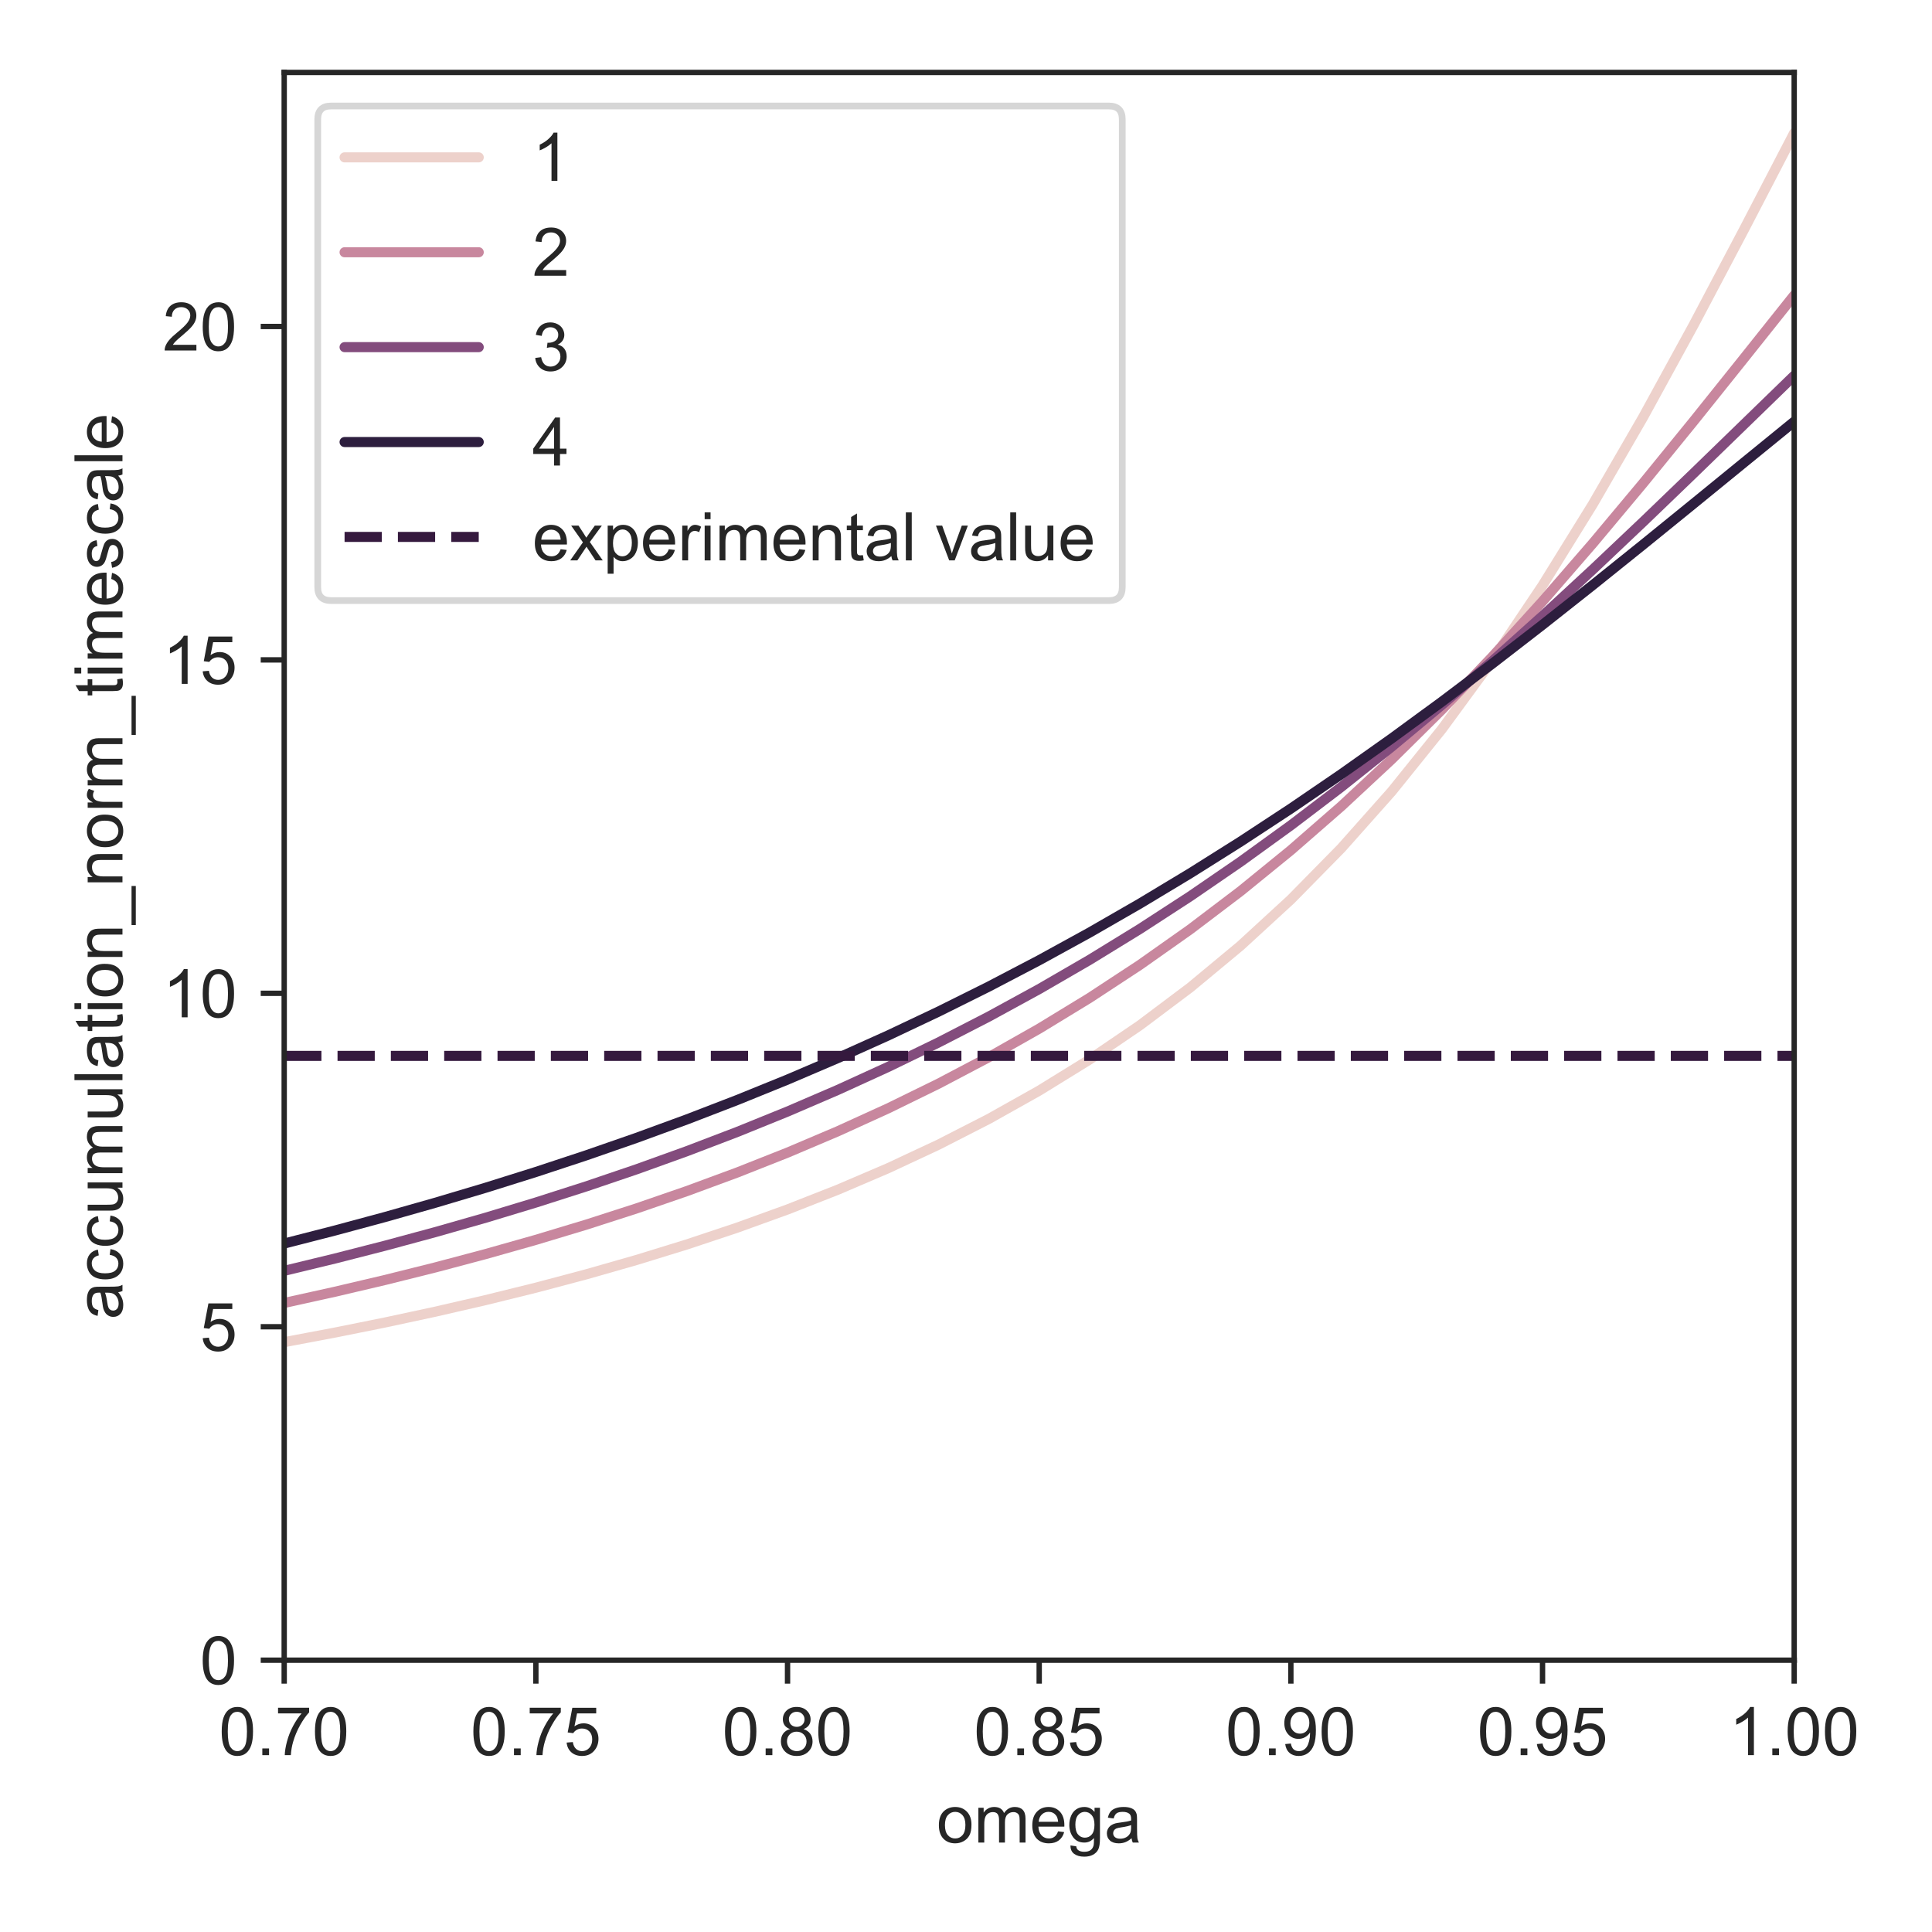
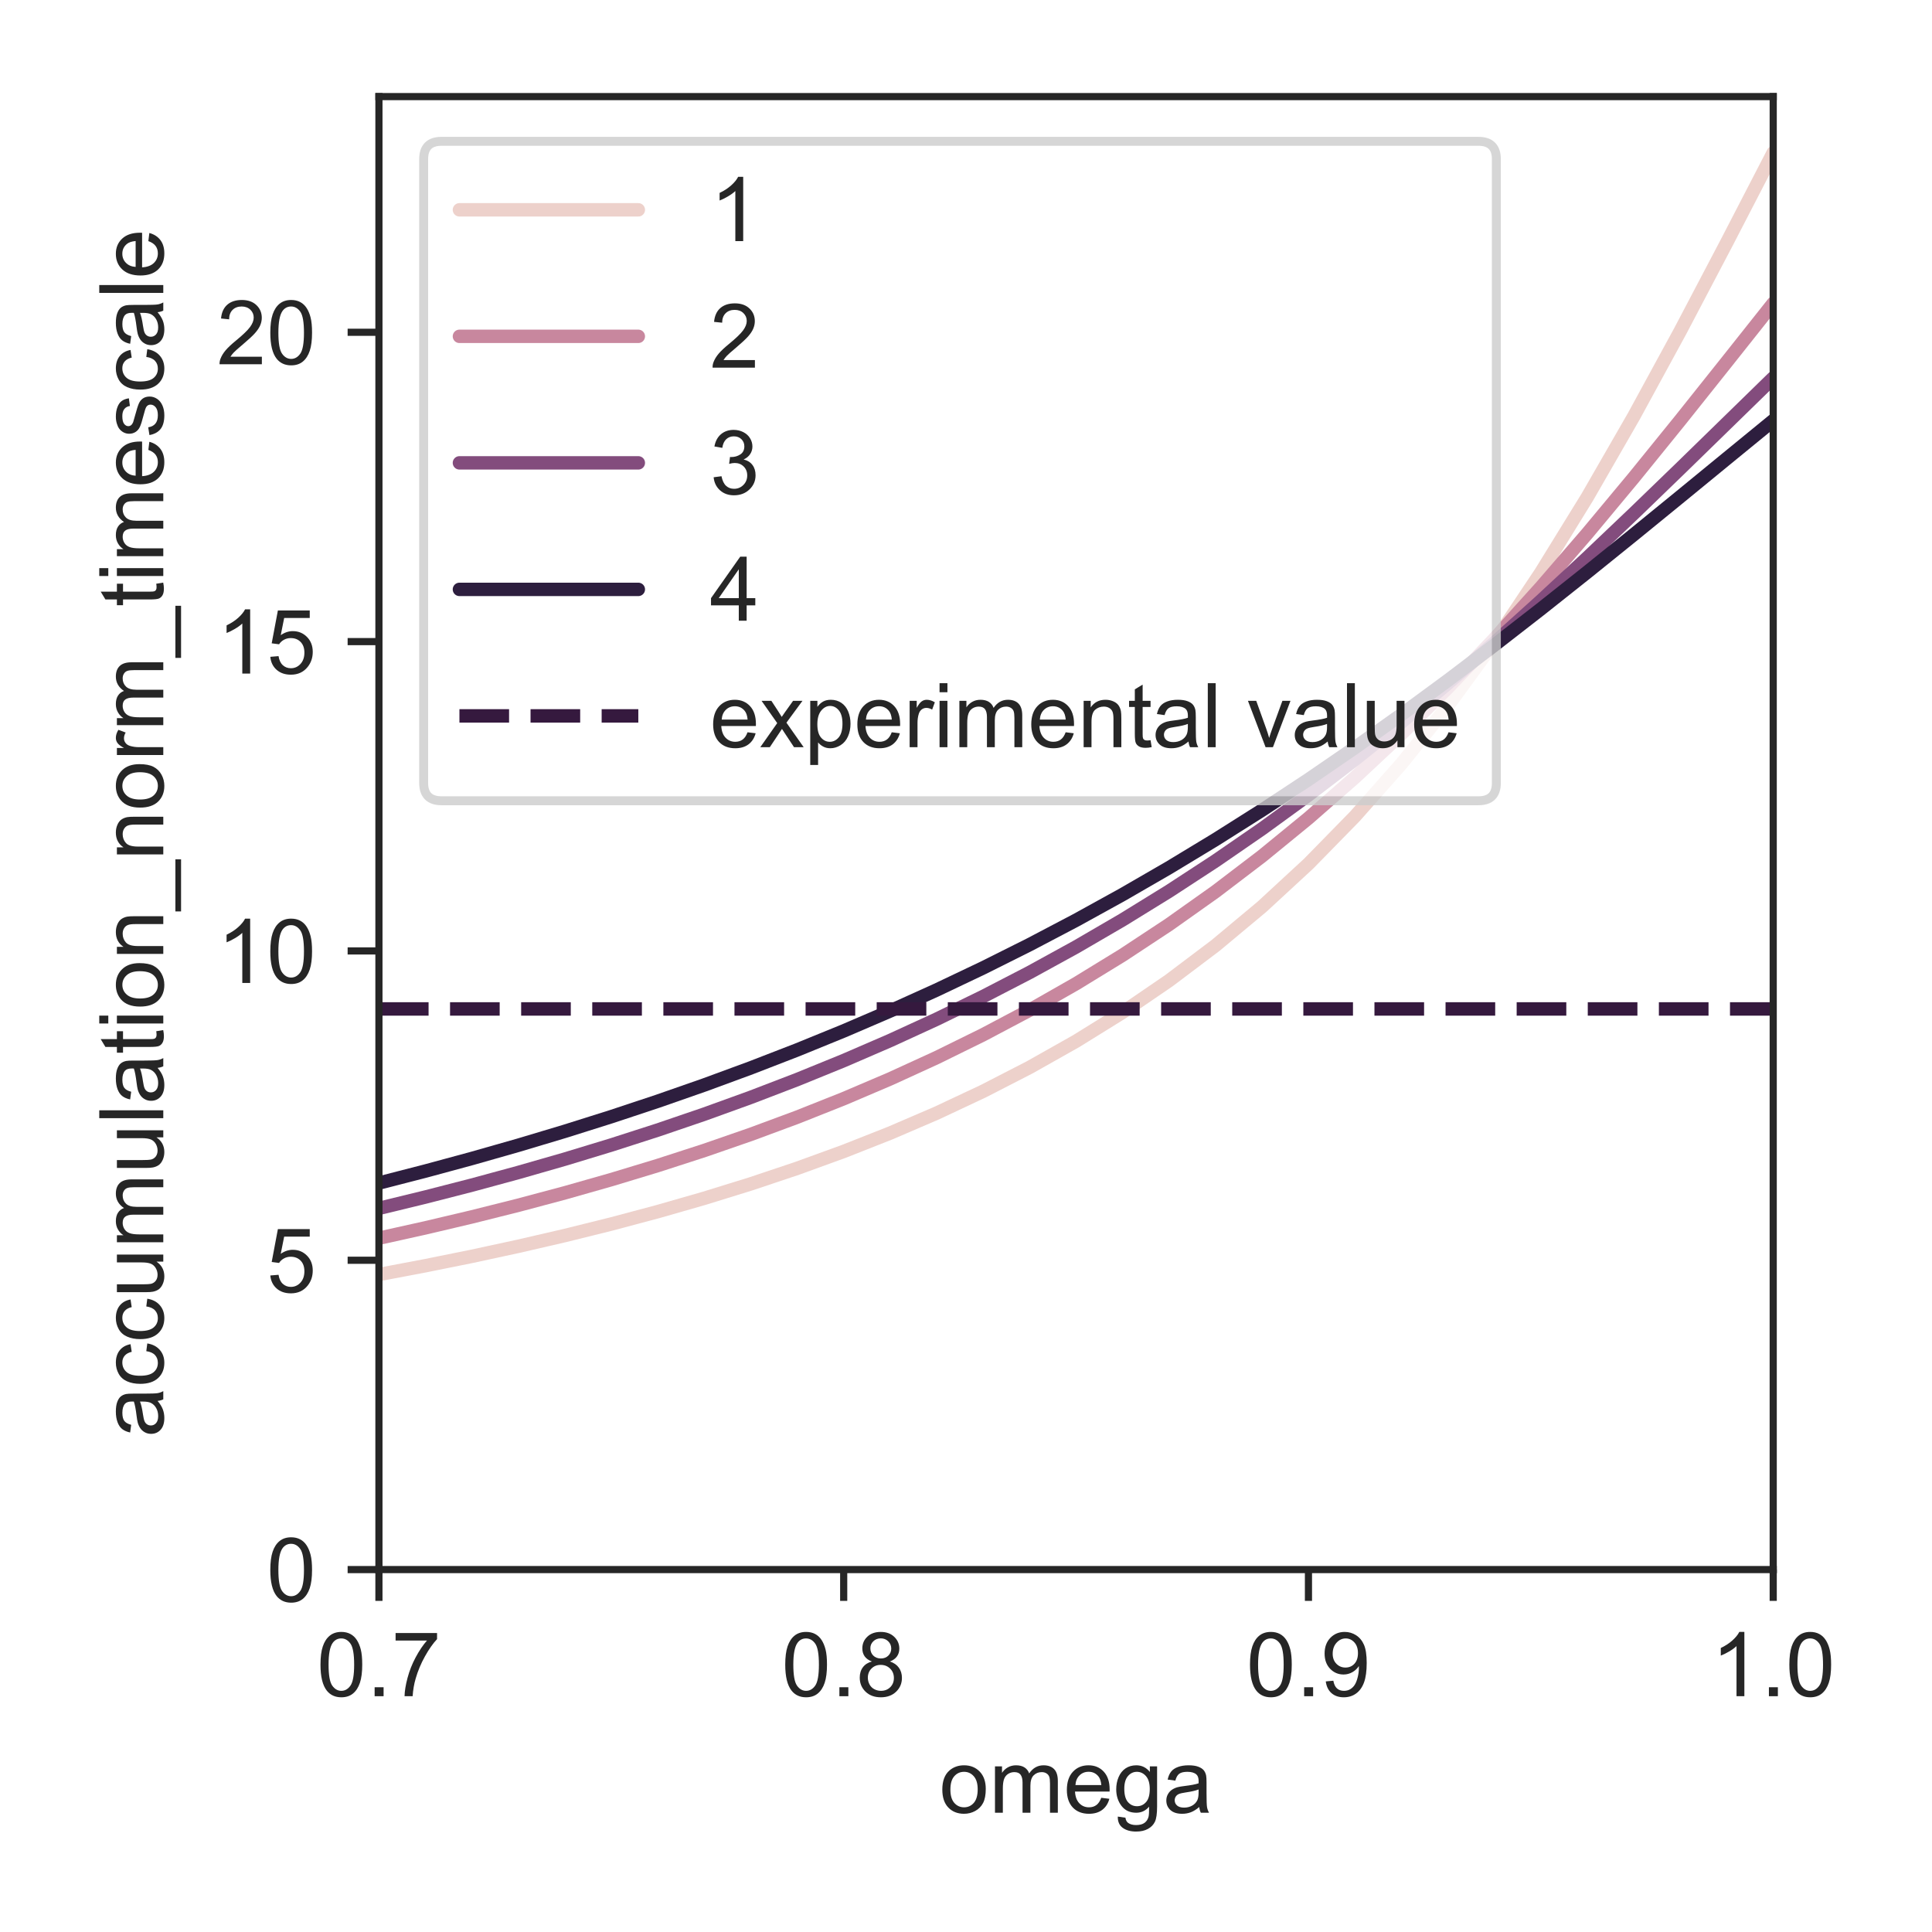
- <svg xmlns="http://www.w3.org/2000/svg" xmlns:xlink="http://www.w3.org/1999/xlink" width="288pt" height="288pt" viewBox="0 0 288 288" version="1.1">
+ <svg xmlns="http://www.w3.org/2000/svg" xmlns:xlink="http://www.w3.org/1999/xlink" width="216pt" height="216pt" viewBox="0 0 216 216" version="1.1">
  <defs>
    <style type="text/css">*{stroke-linejoin: round; stroke-linecap: butt}</style>
  </defs>
  <g id="figure_1">
    <g id="patch_1">
-       <path d="M 0 288  L 288 288  L 288 0  L 0 0  z " style="fill: #ffffff" />
+       <path d="M 0 216  L 216 216  L 216 0  L 0 0  z " style="fill: #ffffff" />
    </g>
    <g id="axes_1">
      <g id="patch_2">
-         <path d="M 42.365 247.48  L 267.457 247.48  L 267.457 10.8  L 42.365 10.8  z " style="fill: #ffffff" />
+         <path d="M 42.365 175.48  L 198.248 175.48  L 198.248 10.8  L 42.365 10.8  z " style="fill: #ffffff" />
      </g>
      <g id="matplotlib.axis_1">
        <g id="xtick_1">
          <g id="line2d_1">
            <defs>
-               <path id="m01896b20f1" d="M 0 0  L 0 3.5  " style="stroke: #262626; stroke-width: 0.8" />
-             </defs>
-             <g>
-               <use xlink:href="#m01896b20f1" x="42.365" y="247.48" style="fill: #262626; stroke: #262626; stroke-width: 0.8" />
+               <path id="m1786cc8d8f" d="M 0 0  L 0 3.5  " style="stroke: #262626; stroke-width: 0.8" />
+             </defs>
+             <g>
+               <use xlink:href="#m1786cc8d8f" x="42.365" y="175.48" style="fill: #262626; stroke: #262626; stroke-width: 0.8" />
            </g>
          </g>
          <g id="text_1">
-             <g style="fill: #262626" transform="translate(32.63453 261.6378)scale(0.1 -0.1)">
+             <g style="fill: #262626" transform="translate(35.415 189.6378)scale(0.1 -0.1)">
              <defs>
                <path id="ArialMT-30" d="M 266 2259  Q 266 3072 433 3567  Q 600 4063 929 4331  Q 1259 4600 1759 4600  Q 2128 4600 2406 4451  Q 2684 4303 2865 4023  Q 3047 3744 3150 3342  Q 3253 2941 3253 2259  Q 3253 1453 3087 958  Q 2922 463 2592 192  Q 2263 -78 1759 -78  Q 1097 -78 719 397  Q 266 969 266 2259  z M 844 2259  Q 844 1131 1108 757  Q 1372 384 1759 384  Q 2147 384 2411 759  Q 2675 1134 2675 2259  Q 2675 3391 2411 3762  Q 2147 4134 1753 4134  Q 1366 4134 1134 3806  Q 844 3388 844 2259  z " transform="scale(0.015625)" />
                <path id="ArialMT-2e" d="M 581 0  L 581 641  L 1222 641  L 1222 0  L 581 0  z " transform="scale(0.015625)" />
                <path id="ArialMT-37" d="M 303 3981  L 303 4522  L 3269 4522  L 3269 4084  Q 2831 3619 2401 2847  Q 1972 2075 1738 1259  Q 1569 684 1522 0  L 944 0  Q 953 541 1156 1306  Q 1359 2072 1739 2783  Q 2119 3494 2547 3981  L 303 3981  z " transform="scale(0.015625)" />
              </defs>
              <use xlink:href="#ArialMT-30" />
              <use xlink:href="#ArialMT-2e" x="55.615" />
              <use xlink:href="#ArialMT-37" x="83.398" />
-               <use xlink:href="#ArialMT-30" x="139.014" />
            </g>
          </g>
        </g>
        <g id="xtick_2">
          <g id="line2d_2">
            <g>
-               <use xlink:href="#m01896b20f1" x="79.88" y="247.48" style="fill: #262626; stroke: #262626; stroke-width: 0.8" />
+               <use xlink:href="#m1786cc8d8f" x="94.326" y="175.48" style="fill: #262626; stroke: #262626; stroke-width: 0.8" />
            </g>
          </g>
          <g id="text_2">
-             <g style="fill: #262626" transform="translate(70.14995 261.6378)scale(0.1 -0.1)">
-               <defs>
-                 <path id="ArialMT-35" d="M 266 1200  L 856 1250  Q 922 819 1161 601  Q 1400 384 1738 384  Q 2144 384 2425 690  Q 2706 997 2706 1503  Q 2706 1984 2436 2262  Q 2166 2541 1728 2541  Q 1456 2541 1237 2417  Q 1019 2294 894 2097  L 366 2166  L 809 4519  L 3088 4519  L 3088 3981  L 1259 3981  L 1013 2750  Q 1425 3038 1878 3038  Q 2478 3038 2890 2622  Q 3303 2206 3303 1553  Q 3303 931 2941 478  Q 2500 -78 1738 -78  Q 1113 -78 717 272  Q 322 622 266 1200  z " transform="scale(0.015625)" />
-               </defs>
-               <use xlink:href="#ArialMT-30" />
-               <use xlink:href="#ArialMT-2e" x="55.615" />
-               <use xlink:href="#ArialMT-37" x="83.398" />
-               <use xlink:href="#ArialMT-35" x="139.014" />
-             </g>
-           </g>
-         </g>
-         <g id="xtick_3">
-           <g id="line2d_3">
-             <g>
-               <use xlink:href="#m01896b20f1" x="117.396" y="247.48" style="fill: #262626; stroke: #262626; stroke-width: 0.8" />
-             </g>
-           </g>
-           <g id="text_3">
-             <g style="fill: #262626" transform="translate(107.6654 261.6378)scale(0.1 -0.1)">
+             <g style="fill: #262626" transform="translate(87.37583 189.6378)scale(0.1 -0.1)">
              <defs>
                <path id="ArialMT-38" d="M 1131 2484  Q 781 2613 612 2850  Q 444 3088 444 3419  Q 444 3919 803 4259  Q 1163 4600 1759 4600  Q 2359 4600 2725 4251  Q 3091 3903 3091 3403  Q 3091 3084 2923 2848  Q 2756 2613 2416 2484  Q 2838 2347 3058 2040  Q 3278 1734 3278 1309  Q 3278 722 2862 322  Q 2447 -78 1769 -78  Q 1091 -78 675 323  Q 259 725 259 1325  Q 259 1772 486 2073  Q 713 2375 1131 2484  z M 1019 3438  Q 1019 3113 1228 2906  Q 1438 2700 1772 2700  Q 2097 2700 2305 2904  Q 2513 3109 2513 3406  Q 2513 3716 2298 3927  Q 2084 4138 1766 4138  Q 1444 4138 1231 3931  Q 1019 3725 1019 3438  z M 838 1322  Q 838 1081 952 856  Q 1066 631 1291 507  Q 1516 384 1775 384  Q 2178 384 2440 643  Q 2703 903 2703 1303  Q 2703 1709 2433 1975  Q 2163 2241 1756 2241  Q 1359 2241 1098 1978  Q 838 1716 838 1322  z " transform="scale(0.015625)" />
              </defs>
              <use xlink:href="#ArialMT-30" />
              <use xlink:href="#ArialMT-2e" x="55.615" />
              <use xlink:href="#ArialMT-38" x="83.398" />
-               <use xlink:href="#ArialMT-30" x="139.014" />
-             </g>
-           </g>
-         </g>
-         <g id="xtick_4">
-           <g id="line2d_4">
-             <g>
-               <use xlink:href="#m01896b20f1" x="154.911" y="247.48" style="fill: #262626; stroke: #262626; stroke-width: 0.8" />
-             </g>
-           </g>
-           <g id="text_4">
-             <g style="fill: #262626" transform="translate(145.1808 261.6378)scale(0.1 -0.1)">
-               <use xlink:href="#ArialMT-30" />
-               <use xlink:href="#ArialMT-2e" x="55.615" />
-               <use xlink:href="#ArialMT-38" x="83.398" />
-               <use xlink:href="#ArialMT-35" x="139.014" />
-             </g>
-           </g>
-         </g>
-         <g id="xtick_5">
-           <g id="line2d_5">
-             <g>
-               <use xlink:href="#m01896b20f1" x="192.427" y="247.48" style="fill: #262626; stroke: #262626; stroke-width: 0.8" />
-             </g>
-           </g>
-           <g id="text_5">
-             <g style="fill: #262626" transform="translate(182.6962 261.6378)scale(0.1 -0.1)">
+             </g>
+           </g>
+         </g>
+         <g id="xtick_3">
+           <g id="line2d_3">
+             <g>
+               <use xlink:href="#m1786cc8d8f" x="146.287" y="175.48" style="fill: #262626; stroke: #262626; stroke-width: 0.8" />
+             </g>
+           </g>
+           <g id="text_3">
+             <g style="fill: #262626" transform="translate(139.3367 189.6378)scale(0.1 -0.1)">
              <defs>
                <path id="ArialMT-39" d="M 350 1059  L 891 1109  Q 959 728 1153 556  Q 1347 384 1650 384  Q 1909 384 2104 503  Q 2300 622 2425 820  Q 2550 1019 2634 1356  Q 2719 1694 2719 2044  Q 2719 2081 2716 2156  Q 2547 1888 2255 1720  Q 1963 1553 1622 1553  Q 1053 1553 659 1965  Q 266 2378 266 3053  Q 266 3750 677 4175  Q 1088 4600 1706 4600  Q 2153 4600 2523 4359  Q 2894 4119 3086 3673  Q 3278 3228 3278 2384  Q 3278 1506 3087 986  Q 2897 466 2520 194  Q 2144 -78 1638 -78  Q 1100 -78 759 220  Q 419 519 350 1059  z M 2653 3081  Q 2653 3566 2395 3850  Q 2138 4134 1775 4134  Q 1400 4134 1122 3828  Q 844 3522 844 3034  Q 844 2597 1108 2323  Q 1372 2050 1759 2050  Q 2150 2050 2401 2323  Q 2653 2597 2653 3081  z " transform="scale(0.015625)" />
              </defs>
              <use xlink:href="#ArialMT-30" />
              <use xlink:href="#ArialMT-2e" x="55.615" />
              <use xlink:href="#ArialMT-39" x="83.398" />
-               <use xlink:href="#ArialMT-30" x="139.014" />
-             </g>
-           </g>
-         </g>
-         <g id="xtick_6">
-           <g id="line2d_6">
-             <g>
-               <use xlink:href="#m01896b20f1" x="229.942" y="247.48" style="fill: #262626; stroke: #262626; stroke-width: 0.8" />
-             </g>
-           </g>
-           <g id="text_6">
-             <g style="fill: #262626" transform="translate(220.2116 261.6378)scale(0.1 -0.1)">
-               <use xlink:href="#ArialMT-30" />
-               <use xlink:href="#ArialMT-2e" x="55.615" />
-               <use xlink:href="#ArialMT-39" x="83.398" />
-               <use xlink:href="#ArialMT-35" x="139.014" />
-             </g>
-           </g>
-         </g>
-         <g id="xtick_7">
-           <g id="line2d_7">
-             <g>
-               <use xlink:href="#m01896b20f1" x="267.457" y="247.48" style="fill: #262626; stroke: #262626; stroke-width: 0.8" />
-             </g>
-           </g>
-           <g id="text_7">
-             <g style="fill: #262626" transform="translate(257.727 261.6378)scale(0.1 -0.1)">
+             </g>
+           </g>
+         </g>
+         <g id="xtick_4">
+           <g id="line2d_4">
+             <g>
+               <use xlink:href="#m1786cc8d8f" x="198.248" y="175.48" style="fill: #262626; stroke: #262626; stroke-width: 0.8" />
+             </g>
+           </g>
+           <g id="text_4">
+             <g style="fill: #262626" transform="translate(191.2975 189.6378)scale(0.1 -0.1)">
              <defs>
                <path id="ArialMT-31" d="M 2384 0  L 1822 0  L 1822 3584  Q 1619 3391 1289 3197  Q 959 3003 697 2906  L 697 3450  Q 1169 3672 1522 3987  Q 1875 4303 2022 4600  L 2384 4600  L 2384 0  z " transform="scale(0.015625)" />
              </defs>
              <use xlink:href="#ArialMT-31" />
              <use xlink:href="#ArialMT-2e" x="55.615" />
              <use xlink:href="#ArialMT-30" x="83.398" />
-               <use xlink:href="#ArialMT-30" x="139.014" />
-             </g>
-           </g>
-         </g>
-         <g id="text_8">
-           <g style="fill: #262626" transform="translate(139.6245 274.6659)scale(0.1 -0.1)">
+             </g>
+           </g>
+         </g>
+         <g id="text_5">
+           <g style="fill: #262626" transform="translate(105.0195 202.6659)scale(0.1 -0.1)">
            <defs>
              <path id="ArialMT-6f" d="M 213 1659  Q 213 2581 725 3025  Q 1153 3394 1769 3394  Q 2453 3394 2887 2945  Q 3322 2497 3322 1706  Q 3322 1066 3130 698  Q 2938 331 2570 128  Q 2203 -75 1769 -75  Q 1072 -75 642 372  Q 213 819 213 1659  z M 791 1659  Q 791 1022 1069 705  Q 1347 388 1769 388  Q 2188 388 2466 706  Q 2744 1025 2744 1678  Q 2744 2294 2464 2611  Q 2184 2928 1769 2928  Q 1347 2928 1069 2612  Q 791 2297 791 1659  z " transform="scale(0.015625)" />
              <path id="ArialMT-6d" d="M 422 0  L 422 3319  L 925 3319  L 925 2853  Q 1081 3097 1340 3245  Q 1600 3394 1931 3394  Q 2300 3394 2536 3241  Q 2772 3088 2869 2813  Q 3263 3394 3894 3394  Q 4388 3394 4653 3120  Q 4919 2847 4919 2278  L 4919 0  L 4359 0  L 4359 2091  Q 4359 2428 4304 2576  Q 4250 2725 4106 2815  Q 3963 2906 3769 2906  Q 3419 2906 3187 2673  Q 2956 2441 2956 1928  L 2956 0  L 2394 0  L 2394 2156  Q 2394 2531 2256 2718  Q 2119 2906 1806 2906  Q 1569 2906 1367 2781  Q 1166 2656 1075 2415  Q 984 2175 984 1722  L 984 0  L 422 0  z " transform="scale(0.015625)" />
              <path id="ArialMT-65" d="M 2694 1069  L 3275 997  Q 3138 488 2766 206  Q 2394 -75 1816 -75  Q 1088 -75 661 373  Q 234 822 234 1631  Q 234 2469 665 2931  Q 1097 3394 1784 3394  Q 2450 3394 2872 2941  Q 3294 2488 3294 1666  Q 3294 1616 3291 1516  L 816 1516  Q 847 969 1125 678  Q 1403 388 1819 388  Q 2128 388 2347 550  Q 2566 713 2694 1069  z M 847 1978  L 2700 1978  Q 2663 2397 2488 2606  Q 2219 2931 1791 2931  Q 1403 2931 1139 2672  Q 875 2413 847 1978  z " transform="scale(0.015625)" />
              <path id="ArialMT-67" d="M 319 -275  L 866 -356  Q 900 -609 1056 -725  Q 1266 -881 1628 -881  Q 2019 -881 2231 -725  Q 2444 -569 2519 -288  Q 2563 -116 2559 434  Q 2191 0 1641 0  Q 956 0 581 494  Q 206 988 206 1678  Q 206 2153 378 2554  Q 550 2956 876 3175  Q 1203 3394 1644 3394  Q 2231 3394 2613 2919  L 2613 3319  L 3131 3319  L 3131 450  Q 3131 -325 2973 -648  Q 2816 -972 2473 -1159  Q 2131 -1347 1631 -1347  Q 1038 -1347 672 -1080  Q 306 -813 319 -275  z M 784 1719  Q 784 1066 1043 766  Q 1303 466 1694 466  Q 2081 466 2343 764  Q 2606 1063 2606 1700  Q 2606 2309 2336 2618  Q 2066 2928 1684 2928  Q 1309 2928 1046 2623  Q 784 2319 784 1719  z " transform="scale(0.015625)" />
              <path id="ArialMT-61" d="M 2588 409  Q 2275 144 1986 34  Q 1697 -75 1366 -75  Q 819 -75 525 192  Q 231 459 231 875  Q 231 1119 342 1320  Q 453 1522 633 1644  Q 813 1766 1038 1828  Q 1203 1872 1538 1913  Q 2219 1994 2541 2106  Q 2544 2222 2544 2253  Q 2544 2597 2384 2738  Q 2169 2928 1744 2928  Q 1347 2928 1158 2789  Q 969 2650 878 2297  L 328 2372  Q 403 2725 575 2942  Q 747 3159 1072 3276  Q 1397 3394 1825 3394  Q 2250 3394 2515 3294  Q 2781 3194 2906 3042  Q 3031 2891 3081 2659  Q 3109 2516 3109 2141  L 3109 1391  Q 3109 606 3145 398  Q 3181 191 3288 0  L 2700 0  Q 2613 175 2588 409  z M 2541 1666  Q 2234 1541 1622 1453  Q 1275 1403 1131 1340  Q 988 1278 909 1158  Q 831 1038 831 891  Q 831 666 1001 516  Q 1172 366 1500 366  Q 1825 366 2078 508  Q 2331 650 2450 897  Q 2541 1088 2541 1459  L 2541 1666  z " transform="scale(0.015625)" />
            </defs>
            <use xlink:href="#ArialMT-6f" />
            <use xlink:href="#ArialMT-6d" x="55.615" />
            <use xlink:href="#ArialMT-65" x="138.916" />
            <use xlink:href="#ArialMT-67" x="194.531" />
            <use xlink:href="#ArialMT-61" x="250.146" />
          </g>
        </g>
      </g>
      <g id="matplotlib.axis_2">
        <g id="ytick_1">
-           <g id="line2d_8">
-             <defs>
-               <path id="m3e778866db" d="M 0 0  L -3.5 0  " style="stroke: #262626; stroke-width: 0.8" />
-             </defs>
-             <g>
-               <use xlink:href="#m3e778866db" x="42.365" y="247.48" style="fill: #262626; stroke: #262626; stroke-width: 0.8" />
-             </g>
-           </g>
-           <g id="text_9">
-             <g style="fill: #262626" transform="translate(29.80406 251.0589)scale(0.1 -0.1)">
+           <g id="line2d_5">
+             <defs>
+               <path id="m17287a52d9" d="M 0 0  L -3.5 0  " style="stroke: #262626; stroke-width: 0.8" />
+             </defs>
+             <g>
+               <use xlink:href="#m17287a52d9" x="42.365" y="175.48" style="fill: #262626; stroke: #262626; stroke-width: 0.8" />
+             </g>
+           </g>
+           <g id="text_6">
+             <g style="fill: #262626" transform="translate(29.80406 179.0589)scale(0.1 -0.1)">
              <use xlink:href="#ArialMT-30" />
            </g>
          </g>
        </g>
        <g id="ytick_2">
-           <g id="line2d_9">
-             <g>
-               <use xlink:href="#m3e778866db" x="42.365" y="197.776" style="fill: #262626; stroke: #262626; stroke-width: 0.8" />
-             </g>
-           </g>
-           <g id="text_10">
-             <g style="fill: #262626" transform="translate(29.80406 201.3553)scale(0.1 -0.1)">
+           <g id="line2d_6">
+             <g>
+               <use xlink:href="#m17287a52d9" x="42.365" y="140.897" style="fill: #262626; stroke: #262626; stroke-width: 0.8" />
+             </g>
+           </g>
+           <g id="text_7">
+             <g style="fill: #262626" transform="translate(29.80406 144.4755)scale(0.1 -0.1)">
+               <defs>
+                 <path id="ArialMT-35" d="M 266 1200  L 856 1250  Q 922 819 1161 601  Q 1400 384 1738 384  Q 2144 384 2425 690  Q 2706 997 2706 1503  Q 2706 1984 2436 2262  Q 2166 2541 1728 2541  Q 1456 2541 1237 2417  Q 1019 2294 894 2097  L 366 2166  L 809 4519  L 3088 4519  L 3088 3981  L 1259 3981  L 1013 2750  Q 1425 3038 1878 3038  Q 2478 3038 2890 2622  Q 3303 2206 3303 1553  Q 3303 931 2941 478  Q 2500 -78 1738 -78  Q 1113 -78 717 272  Q 322 622 266 1200  z " transform="scale(0.015625)" />
+               </defs>
              <use xlink:href="#ArialMT-35" />
            </g>
          </g>
        </g>
        <g id="ytick_3">
-           <g id="line2d_10">
-             <g>
-               <use xlink:href="#m3e778866db" x="42.365" y="148.073" style="fill: #262626; stroke: #262626; stroke-width: 0.8" />
-             </g>
-           </g>
-           <g id="text_11">
-             <g style="fill: #262626" transform="translate(24.24312 151.6517)scale(0.1 -0.1)">
+           <g id="line2d_7">
+             <g>
+               <use xlink:href="#m17287a52d9" x="42.365" y="106.313" style="fill: #262626; stroke: #262626; stroke-width: 0.8" />
+             </g>
+           </g>
+           <g id="text_8">
+             <g style="fill: #262626" transform="translate(24.24312 109.8922)scale(0.1 -0.1)">
              <use xlink:href="#ArialMT-31" />
              <use xlink:href="#ArialMT-30" x="55.615" />
            </g>
          </g>
        </g>
        <g id="ytick_4">
-           <g id="line2d_11">
-             <g>
-               <use xlink:href="#m3e778866db" x="42.365" y="98.369" style="fill: #262626; stroke: #262626; stroke-width: 0.8" />
-             </g>
-           </g>
-           <g id="text_12">
-             <g style="fill: #262626" transform="translate(24.24312 101.948)scale(0.1 -0.1)">
+           <g id="line2d_8">
+             <g>
+               <use xlink:href="#m17287a52d9" x="42.365" y="71.73" style="fill: #262626; stroke: #262626; stroke-width: 0.8" />
+             </g>
+           </g>
+           <g id="text_9">
+             <g style="fill: #262626" transform="translate(24.24312 75.30879)scale(0.1 -0.1)">
              <use xlink:href="#ArialMT-31" />
              <use xlink:href="#ArialMT-35" x="55.615" />
            </g>
          </g>
        </g>
        <g id="ytick_5">
-           <g id="line2d_12">
-             <g>
-               <use xlink:href="#m3e778866db" x="42.365" y="48.666" style="fill: #262626; stroke: #262626; stroke-width: 0.8" />
-             </g>
-           </g>
-           <g id="text_13">
-             <g style="fill: #262626" transform="translate(24.24312 52.24441)scale(0.1 -0.1)">
+           <g id="line2d_9">
+             <g>
+               <use xlink:href="#m17287a52d9" x="42.365" y="37.147" style="fill: #262626; stroke: #262626; stroke-width: 0.8" />
+             </g>
+           </g>
+           <g id="text_10">
+             <g style="fill: #262626" transform="translate(24.24312 40.72541)scale(0.1 -0.1)">
              <defs>
                <path id="ArialMT-32" d="M 3222 541  L 3222 0  L 194 0  Q 188 203 259 391  Q 375 700 629 1000  Q 884 1300 1366 1694  Q 2113 2306 2375 2664  Q 2638 3022 2638 3341  Q 2638 3675 2398 3904  Q 2159 4134 1775 4134  Q 1369 4134 1125 3890  Q 881 3647 878 3216  L 300 3275  Q 359 3922 746 4261  Q 1134 4600 1788 4600  Q 2447 4600 2831 4234  Q 3216 3869 3216 3328  Q 3216 3053 3103 2787  Q 2991 2522 2730 2228  Q 2469 1934 1863 1422  Q 1356 997 1212 845  Q 1069 694 975 541  L 3222 541  z " transform="scale(0.015625)" />
              </defs>
              <use xlink:href="#ArialMT-32" />
              <use xlink:href="#ArialMT-30" x="55.615" />
            </g>
          </g>
        </g>
-         <g id="text_14">
-           <g style="fill: #262626" transform="translate(18.25562 196.6673)rotate(-90)scale(0.1 -0.1)">
+         <g id="text_11">
+           <g style="fill: #262626" transform="translate(18.25562 160.6673)rotate(-90)scale(0.1 -0.1)">
            <defs>
              <path id="ArialMT-63" d="M 2588 1216  L 3141 1144  Q 3050 572 2676 248  Q 2303 -75 1759 -75  Q 1078 -75 664 370  Q 250 816 250 1647  Q 250 2184 428 2587  Q 606 2991 970 3192  Q 1334 3394 1763 3394  Q 2303 3394 2647 3120  Q 2991 2847 3088 2344  L 2541 2259  Q 2463 2594 2264 2762  Q 2066 2931 1784 2931  Q 1359 2931 1093 2626  Q 828 2322 828 1663  Q 828 994 1084 691  Q 1341 388 1753 388  Q 2084 388 2306 591  Q 2528 794 2588 1216  z " transform="scale(0.015625)" />
              <path id="ArialMT-75" d="M 2597 0  L 2597 488  Q 2209 -75 1544 -75  Q 1250 -75 995 37  Q 741 150 617 320  Q 494 491 444 738  Q 409 903 409 1263  L 409 3319  L 972 3319  L 972 1478  Q 972 1038 1006 884  Q 1059 663 1231 536  Q 1403 409 1656 409  Q 1909 409 2131 539  Q 2353 669 2445 892  Q 2538 1116 2538 1541  L 2538 3319  L 3100 3319  L 3100 0  L 2597 0  z " transform="scale(0.015625)" />
              <path id="ArialMT-6c" d="M 409 0  L 409 4581  L 972 4581  L 972 0  L 409 0  z " transform="scale(0.015625)" />
              <path id="ArialMT-74" d="M 1650 503  L 1731 6  Q 1494 -44 1306 -44  Q 1000 -44 831 53  Q 663 150 594 308  Q 525 466 525 972  L 525 2881  L 113 2881  L 113 3319  L 525 3319  L 525 4141  L 1084 4478  L 1084 3319  L 1650 3319  L 1650 2881  L 1084 2881  L 1084 941  Q 1084 700 1114 631  Q 1144 563 1211 522  Q 1278 481 1403 481  Q 1497 481 1650 503  z " transform="scale(0.015625)" />
              <path id="ArialMT-69" d="M 425 3934  L 425 4581  L 988 4581  L 988 3934  L 425 3934  z M 425 0  L 425 3319  L 988 3319  L 988 0  L 425 0  z " transform="scale(0.015625)" />
              <path id="ArialMT-6e" d="M 422 0  L 422 3319  L 928 3319  L 928 2847  Q 1294 3394 1984 3394  Q 2284 3394 2536 3286  Q 2788 3178 2913 3003  Q 3038 2828 3088 2588  Q 3119 2431 3119 2041  L 3119 0  L 2556 0  L 2556 2019  Q 2556 2363 2490 2533  Q 2425 2703 2258 2804  Q 2091 2906 1866 2906  Q 1506 2906 1245 2678  Q 984 2450 984 1813  L 984 0  L 422 0  z " transform="scale(0.015625)" />
              <path id="ArialMT-5f" d="M -97 -1272  L -97 -866  L 3631 -866  L 3631 -1272  L -97 -1272  z " transform="scale(0.015625)" />
              <path id="ArialMT-72" d="M 416 0  L 416 3319  L 922 3319  L 922 2816  Q 1116 3169 1280 3281  Q 1444 3394 1641 3394  Q 1925 3394 2219 3213  L 2025 2691  Q 1819 2813 1613 2813  Q 1428 2813 1281 2702  Q 1134 2591 1072 2394  Q 978 2094 978 1738  L 978 0  L 416 0  z " transform="scale(0.015625)" />
              <path id="ArialMT-73" d="M 197 991  L 753 1078  Q 800 744 1014 566  Q 1228 388 1613 388  Q 2000 388 2187 545  Q 2375 703 2375 916  Q 2375 1106 2209 1216  Q 2094 1291 1634 1406  Q 1016 1563 777 1677  Q 538 1791 414 1992  Q 291 2194 291 2438  Q 291 2659 392 2848  Q 494 3038 669 3163  Q 800 3259 1026 3326  Q 1253 3394 1513 3394  Q 1903 3394 2198 3281  Q 2494 3169 2634 2976  Q 2775 2784 2828 2463  L 2278 2388  Q 2241 2644 2061 2787  Q 1881 2931 1553 2931  Q 1166 2931 1000 2803  Q 834 2675 834 2503  Q 834 2394 903 2306  Q 972 2216 1119 2156  Q 1203 2125 1616 2013  Q 2213 1853 2448 1751  Q 2684 1650 2818 1456  Q 2953 1263 2953 975  Q 2953 694 2789 445  Q 2625 197 2315 61  Q 2006 -75 1616 -75  Q 969 -75 630 194  Q 291 463 197 991  z " transform="scale(0.015625)" />
            </defs>
            <use xlink:href="#ArialMT-61" />
            <use xlink:href="#ArialMT-63" x="55.615" />
            <use xlink:href="#ArialMT-63" x="105.615" />
            <use xlink:href="#ArialMT-75" x="155.615" />
            <use xlink:href="#ArialMT-6d" x="211.23" />
            <use xlink:href="#ArialMT-75" x="294.531" />
            <use xlink:href="#ArialMT-6c" x="350.146" />
            <use xlink:href="#ArialMT-61" x="372.363" />
            <use xlink:href="#ArialMT-74" x="427.979" />
            <use xlink:href="#ArialMT-69" x="455.762" />
            <use xlink:href="#ArialMT-6f" x="477.979" />
            <use xlink:href="#ArialMT-6e" x="533.594" />
            <use xlink:href="#ArialMT-5f" x="589.209" />
            <use xlink:href="#ArialMT-6e" x="644.824" />
            <use xlink:href="#ArialMT-6f" x="700.439" />
            <use xlink:href="#ArialMT-72" x="756.055" />
            <use xlink:href="#ArialMT-6d" x="789.355" />
            <use xlink:href="#ArialMT-5f" x="872.656" />
            <use xlink:href="#ArialMT-74" x="928.271" />
            <use xlink:href="#ArialMT-69" x="956.055" />
            <use xlink:href="#ArialMT-6d" x="978.271" />
            <use xlink:href="#ArialMT-65" x="1061.572" />
            <use xlink:href="#ArialMT-73" x="1117.188" />
            <use xlink:href="#ArialMT-63" x="1167.188" />
            <use xlink:href="#ArialMT-61" x="1217.188" />
            <use xlink:href="#ArialMT-6c" x="1272.803" />
            <use xlink:href="#ArialMT-65" x="1295.02" />
          </g>
        </g>
      </g>
+       <g id="line2d_10">
+         <path d="M 42.365 142.494  L 47.561 141.509  L 52.757 140.459  L 57.953 139.336  L 63.149 138.135  L 68.345 136.846  L 73.541 135.461  L 78.738 133.969  L 83.934 132.36  L 89.13 130.619  L 94.326 128.731  L 99.522 126.68  L 104.718 124.446  L 109.914 122.006  L 115.11 119.336  L 120.306 116.406  L 125.502 113.184  L 130.698 109.632  L 135.894 105.712  L 141.091 101.376  L 146.287 96.578  L 151.483 91.268  L 156.679 85.395  L 161.875 78.914  L 167.071 71.792  L 172.267 64.009  L 177.463 55.578  L 182.659 46.547  L 187.855 37.011  L 193.051 27.12  L 198.248 17.071  " clip-path="url(#pdb748d8c82)" style="fill: none; stroke: #edd1cb; stroke-width: 1.5; stroke-linecap: round" />
+       </g>
+       <g id="line2d_11">
+         <path d="M 42.365 138.431  L 47.561 137.276  L 52.757 136.05  L 57.953 134.747  L 63.149 133.36  L 68.345 131.883  L 73.541 130.308  L 78.738 128.625  L 83.934 126.825  L 89.13 124.899  L 94.326 122.834  L 99.522 120.619  L 104.718 118.24  L 109.914 115.684  L 115.11 112.934  L 120.306 109.975  L 125.502 106.791  L 130.698 103.364  L 135.894 99.679  L 141.091 95.718  L 146.287 91.468  L 151.483 86.917  L 156.679 82.058  L 161.875 76.89  L 167.071 71.418  L 172.267 65.659  L 177.463 59.638  L 182.659 53.395  L 187.855 46.981  L 193.051 40.461  L 198.248 33.911  " clip-path="url(#pdb748d8c82)" style="fill: none; stroke: #c8879e; stroke-width: 1.5; stroke-linecap: round" />
+       </g>
+       <g id="line2d_12">
+         <path d="M 42.365 135.096  L 47.561 133.831  L 52.757 132.496  L 57.953 131.084  L 63.149 129.592  L 68.345 128.012  L 73.541 126.339  L 78.738 124.566  L 83.934 122.686  L 89.13 120.692  L 94.326 118.576  L 99.522 116.329  L 104.718 113.944  L 109.914 111.411  L 115.11 108.723  L 120.306 105.87  L 125.502 102.845  L 130.698 99.64  L 135.894 96.248  L 141.091 92.665  L 146.287 88.887  L 151.483 84.913  L 156.679 80.747  L 161.875 76.395  L 167.071 71.866  L 172.267 67.177  L 177.463 62.348  L 182.659 57.406  L 187.855 52.383  L 193.051 47.316  L 198.248 42.246  " clip-path="url(#pdb748d8c82)" style="fill: none; stroke: #834c7d; stroke-width: 1.5; stroke-linecap: round" />
+       </g>
      <g id="line2d_13">
-         <path d="M 42.365 200.073  L 49.868 198.657  L 57.371 197.147  L 64.874 195.534  L 72.377 193.807  L 79.88 191.955  L 87.383 189.964  L 94.887 187.82  L 102.39 185.507  L 109.893 183.005  L 117.396 180.292  L 124.899 177.345  L 132.402 174.134  L 139.905 170.627  L 147.408 166.789  L 154.911 162.578  L 162.414 157.947  L 169.917 152.843  L 177.421 147.208  L 184.924 140.977  L 192.427 134.082  L 199.93 126.449  L 207.433 118.009  L 214.936 108.695  L 222.439 98.458  L 229.942 87.273  L 237.445 75.155  L 244.948 62.175  L 252.451 48.471  L 259.954 34.255  L 267.457 19.813  " clip-path="url(#pf4896ded87)" style="fill: none; stroke: #edd1cb; stroke-width: 1.5; stroke-linecap: round" />
-       </g>
-       <g id="line2d_14">
-         <path d="M 42.365 194.232  L 49.868 192.572  L 57.371 190.811  L 64.874 188.938  L 72.377 186.945  L 79.88 184.822  L 87.383 182.558  L 94.887 180.139  L 102.39 177.553  L 109.893 174.784  L 117.396 171.817  L 124.899 168.633  L 132.402 165.214  L 139.905 161.54  L 147.408 157.588  L 154.911 153.336  L 162.414 148.76  L 169.917 143.835  L 177.421 138.537  L 184.924 132.845  L 192.427 126.737  L 199.93 120.196  L 207.433 113.213  L 214.936 105.785  L 222.439 97.921  L 229.942 89.644  L 237.445 80.99  L 244.948 72.018  L 252.451 62.8  L 259.954 53.43  L 267.457 44.016  " clip-path="url(#pf4896ded87)" style="fill: none; stroke: #c8879e; stroke-width: 1.5; stroke-linecap: round" />
-       </g>
-       <g id="line2d_15">
-         <path d="M 42.365 189.439  L 49.868 187.622  L 57.371 185.702  L 64.874 183.674  L 72.377 181.529  L 79.88 179.258  L 87.383 176.854  L 94.887 174.306  L 102.39 171.604  L 109.893 168.738  L 117.396 165.696  L 124.899 162.467  L 132.402 159.039  L 139.905 155.399  L 147.408 151.536  L 154.911 147.436  L 162.414 143.088  L 169.917 138.481  L 177.421 133.607  L 184.924 128.457  L 192.427 123.027  L 199.93 117.317  L 207.433 111.329  L 214.936 105.073  L 222.439 98.565  L 229.942 91.825  L 237.445 84.885  L 244.948 77.783  L 252.451 70.563  L 259.954 63.281  L 267.457 55.994  " clip-path="url(#pf4896ded87)" style="fill: none; stroke: #834c7d; stroke-width: 1.5; stroke-linecap: round" />
-       </g>
-       <g id="line2d_16">
-         <path d="M 42.365 185.373  L 49.868 183.448  L 57.371 181.425  L 64.874 179.297  L 72.377 177.06  L 79.88 174.705  L 87.383 172.226  L 94.887 169.617  L 102.39 166.87  L 109.893 163.977  L 117.396 160.931  L 124.899 157.723  L 132.402 154.348  L 139.905 150.796  L 147.408 147.061  L 154.911 143.137  L 162.414 139.018  L 169.917 134.7  L 177.421 130.181  L 184.924 125.458  L 192.427 120.533  L 199.93 115.41  L 207.433 110.096  L 214.936 104.602  L 222.439 98.942  L 229.942 93.135  L 237.445 87.204  L 244.948 81.176  L 252.451 75.084  L 259.954 68.962  L 267.457 62.85  " clip-path="url(#pf4896ded87)" style="fill: none; stroke: #2d1e3e; stroke-width: 1.5; stroke-linecap: round" />
-       </g>
+         <path d="M 42.365 132.266  L 47.561 130.927  L 52.757 129.519  L 57.953 128.039  L 63.149 126.482  L 68.345 124.844  L 73.541 123.119  L 78.738 121.304  L 83.934 119.392  L 89.13 117.379  L 94.326 115.26  L 99.522 113.028  L 104.718 110.679  L 109.914 108.208  L 115.11 105.609  L 120.306 102.879  L 125.502 100.013  L 130.698 97.009  L 135.894 93.864  L 141.091 90.578  L 146.287 87.151  L 151.483 83.587  L 156.679 79.889  L 161.875 76.067  L 167.071 72.128  L 172.267 68.088  L 177.463 63.961  L 182.659 59.767  L 187.855 55.528  L 193.051 51.268  L 198.248 47.016  " clip-path="url(#pdb748d8c82)" style="fill: none; stroke: #2d1e3e; stroke-width: 1.5; stroke-linecap: round" />
+       </g>
+       <g id="line2d_14" />
+       <g id="line2d_15" />
+       <g id="line2d_16" />
      <g id="line2d_17" />
-       <g id="line2d_18" />
-       <g id="line2d_19" />
-       <g id="line2d_20" />
-       <g id="line2d_21">
-         <path d="M 42.365 157.397  L 267.457 157.397  " clip-path="url(#pf4896ded87)" style="fill: none; stroke-dasharray: 5.55,2.4; stroke-dashoffset: 0; stroke: #35193e; stroke-width: 1.5" />
+       <g id="line2d_18">
+         <path d="M 42.365 112.801  L 198.248 112.801  " clip-path="url(#pdb748d8c82)" style="fill: none; stroke-dasharray: 5.55,2.4; stroke-dashoffset: 0; stroke: #35193e; stroke-width: 1.5" />
      </g>
      <g id="patch_3">
-         <path d="M 42.365 247.48  L 42.365 10.8  " style="fill: none; stroke: #262626; stroke-width: 0.8; stroke-linejoin: miter; stroke-linecap: square" />
+         <path d="M 42.365 175.48  L 42.365 10.8  " style="fill: none; stroke: #262626; stroke-width: 0.8; stroke-linejoin: miter; stroke-linecap: square" />
      </g>
      <g id="patch_4">
-         <path d="M 267.457 247.48  L 267.457 10.8  " style="fill: none; stroke: #262626; stroke-width: 0.8; stroke-linejoin: miter; stroke-linecap: square" />
+         <path d="M 198.248 175.48  L 198.248 10.8  " style="fill: none; stroke: #262626; stroke-width: 0.8; stroke-linejoin: miter; stroke-linecap: square" />
      </g>
      <g id="patch_5">
-         <path d="M 42.365 247.48  L 267.457 247.48  " style="fill: none; stroke: #262626; stroke-width: 0.8; stroke-linejoin: miter; stroke-linecap: square" />
+         <path d="M 42.365 175.48  L 198.248 175.48  " style="fill: none; stroke: #262626; stroke-width: 0.8; stroke-linejoin: miter; stroke-linecap: square" />
      </g>
      <g id="patch_6">
-         <path d="M 42.365 10.8  L 267.457 10.8  " style="fill: none; stroke: #262626; stroke-width: 0.8; stroke-linejoin: miter; stroke-linecap: square" />
+         <path d="M 42.365 10.8  L 198.248 10.8  " style="fill: none; stroke: #262626; stroke-width: 0.8; stroke-linejoin: miter; stroke-linecap: square" />
      </g>
      <g id="legend_1">
        <g id="patch_7">
          <path d="M 49.365 89.527  L 165.295 89.527  Q 167.295 89.527 167.295 87.527  L 167.295 17.8  Q 167.295 15.8 165.295 15.8  L 49.365 15.8  Q 47.365 15.8 47.365 17.8  L 47.365 87.527  Q 47.365 89.527 49.365 89.527  z " style="fill: #ffffff; opacity: 0.8; stroke: #cccccc; stroke-linejoin: miter" />
        </g>
-         <g id="line2d_22">
+         <g id="line2d_19">
          <path d="M 51.365 23.458  L 61.365 23.458  L 71.365 23.458  " style="fill: none; stroke: #edd1cb; stroke-width: 1.5; stroke-linecap: round" />
        </g>
-         <g id="text_15">
+         <g id="text_12">
          <g style="fill: #262626" transform="translate(79.365 26.95781)scale(0.1 -0.1)">
            <use xlink:href="#ArialMT-31" />
          </g>
        </g>
-         <g id="line2d_23">
+         <g id="line2d_20">
          <path d="M 51.365 37.603  L 61.365 37.603  L 71.365 37.603  " style="fill: none; stroke: #c8879e; stroke-width: 1.5; stroke-linecap: round" />
        </g>
-         <g id="text_16">
+         <g id="text_13">
          <g style="fill: #262626" transform="translate(79.365 41.10312)scale(0.1 -0.1)">
            <use xlink:href="#ArialMT-32" />
          </g>
        </g>
-         <g id="line2d_24">
+         <g id="line2d_21">
          <path d="M 51.365 51.748  L 61.365 51.748  L 71.365 51.748  " style="fill: none; stroke: #834c7d; stroke-width: 1.5; stroke-linecap: round" />
        </g>
-         <g id="text_17">
+         <g id="text_14">
          <g style="fill: #262626" transform="translate(79.365 55.24844)scale(0.1 -0.1)">
            <defs>
              <path id="ArialMT-33" d="M 269 1209  L 831 1284  Q 928 806 1161 595  Q 1394 384 1728 384  Q 2125 384 2398 659  Q 2672 934 2672 1341  Q 2672 1728 2419 1979  Q 2166 2231 1775 2231  Q 1616 2231 1378 2169  L 1441 2663  Q 1497 2656 1531 2656  Q 1891 2656 2178 2843  Q 2466 3031 2466 3422  Q 2466 3731 2256 3934  Q 2047 4138 1716 4138  Q 1388 4138 1169 3931  Q 950 3725 888 3313  L 325 3413  Q 428 3978 793 4289  Q 1159 4600 1703 4600  Q 2078 4600 2393 4439  Q 2709 4278 2876 4000  Q 3044 3722 3044 3409  Q 3044 3113 2884 2869  Q 2725 2625 2413 2481  Q 2819 2388 3044 2092  Q 3269 1797 3269 1353  Q 3269 753 2831 336  Q 2394 -81 1725 -81  Q 1122 -81 723 278  Q 325 638 269 1209  z " transform="scale(0.015625)" />
            </defs>
            <use xlink:href="#ArialMT-33" />
          </g>
        </g>
-         <g id="line2d_25">
+         <g id="line2d_22">
          <path d="M 51.365 65.894  L 61.365 65.894  L 71.365 65.894  " style="fill: none; stroke: #2d1e3e; stroke-width: 1.5; stroke-linecap: round" />
        </g>
-         <g id="text_18">
+         <g id="text_15">
          <g style="fill: #262626" transform="translate(79.365 69.39375)scale(0.1 -0.1)">
            <defs>
              <path id="ArialMT-34" d="M 2069 0  L 2069 1097  L 81 1097  L 81 1613  L 2172 4581  L 2631 4581  L 2631 1613  L 3250 1613  L 3250 1097  L 2631 1097  L 2631 0  L 2069 0  z M 2069 1613  L 2069 3678  L 634 1613  L 2069 1613  z " transform="scale(0.015625)" />
            </defs>
            <use xlink:href="#ArialMT-34" />
          </g>
        </g>
-         <g id="line2d_26">
+         <g id="line2d_23">
          <path d="M 51.365 80.039  L 61.365 80.039  L 71.365 80.039  " style="fill: none; stroke-dasharray: 5.55,2.4; stroke-dashoffset: 0; stroke: #35193e; stroke-width: 1.5" />
        </g>
-         <g id="text_19">
+         <g id="text_16">
          <g style="fill: #262626" transform="translate(79.365 83.53906)scale(0.1 -0.1)">
            <defs>
              <path id="ArialMT-78" d="M 47 0  L 1259 1725  L 138 3319  L 841 3319  L 1350 2541  Q 1494 2319 1581 2169  Q 1719 2375 1834 2534  L 2394 3319  L 3066 3319  L 1919 1756  L 3153 0  L 2463 0  L 1781 1031  L 1600 1309  L 728 0  L 47 0  z " transform="scale(0.015625)" />
              <path id="ArialMT-70" d="M 422 -1272  L 422 3319  L 934 3319  L 934 2888  Q 1116 3141 1344 3267  Q 1572 3394 1897 3394  Q 2322 3394 2647 3175  Q 2972 2956 3137 2557  Q 3303 2159 3303 1684  Q 3303 1175 3120 767  Q 2938 359 2589 142  Q 2241 -75 1856 -75  Q 1575 -75 1351 44  Q 1128 163 984 344  L 984 -1272  L 422 -1272  z M 931 1641  Q 931 1000 1190 694  Q 1450 388 1819 388  Q 2194 388 2461 705  Q 2728 1022 2728 1688  Q 2728 2322 2467 2637  Q 2206 2953 1844 2953  Q 1484 2953 1207 2617  Q 931 2281 931 1641  z " transform="scale(0.015625)" />
              <path id="ArialMT-20" transform="scale(0.015625)" />
              <path id="ArialMT-76" d="M 1344 0  L 81 3319  L 675 3319  L 1388 1331  Q 1503 1009 1600 663  Q 1675 925 1809 1294  L 2547 3319  L 3125 3319  L 1869 0  L 1344 0  z " transform="scale(0.015625)" />
            </defs>
            <use xlink:href="#ArialMT-65" />
            <use xlink:href="#ArialMT-78" x="55.615" />
            <use xlink:href="#ArialMT-70" x="105.615" />
            <use xlink:href="#ArialMT-65" x="161.23" />
            <use xlink:href="#ArialMT-72" x="216.846" />
            <use xlink:href="#ArialMT-69" x="250.146" />
            <use xlink:href="#ArialMT-6d" x="272.363" />
            <use xlink:href="#ArialMT-65" x="355.664" />
            <use xlink:href="#ArialMT-6e" x="411.279" />
            <use xlink:href="#ArialMT-74" x="466.895" />
            <use xlink:href="#ArialMT-61" x="494.678" />
            <use xlink:href="#ArialMT-6c" x="550.293" />
            <use xlink:href="#ArialMT-20" x="572.51" />
            <use xlink:href="#ArialMT-76" x="600.293" />
            <use xlink:href="#ArialMT-61" x="650.293" />
            <use xlink:href="#ArialMT-6c" x="705.908" />
            <use xlink:href="#ArialMT-75" x="728.125" />
            <use xlink:href="#ArialMT-65" x="783.74" />
          </g>
        </g>
      </g>
    </g>
  </g>
  <defs>
-     <clipPath id="pf4896ded87">
-       <rect x="42.365" y="10.8" width="225.093" height="236.68" />
+     <clipPath id="pdb748d8c82">
+       <rect x="42.365" y="10.8" width="155.882" height="164.68" />
    </clipPath>
  </defs>
</svg>
